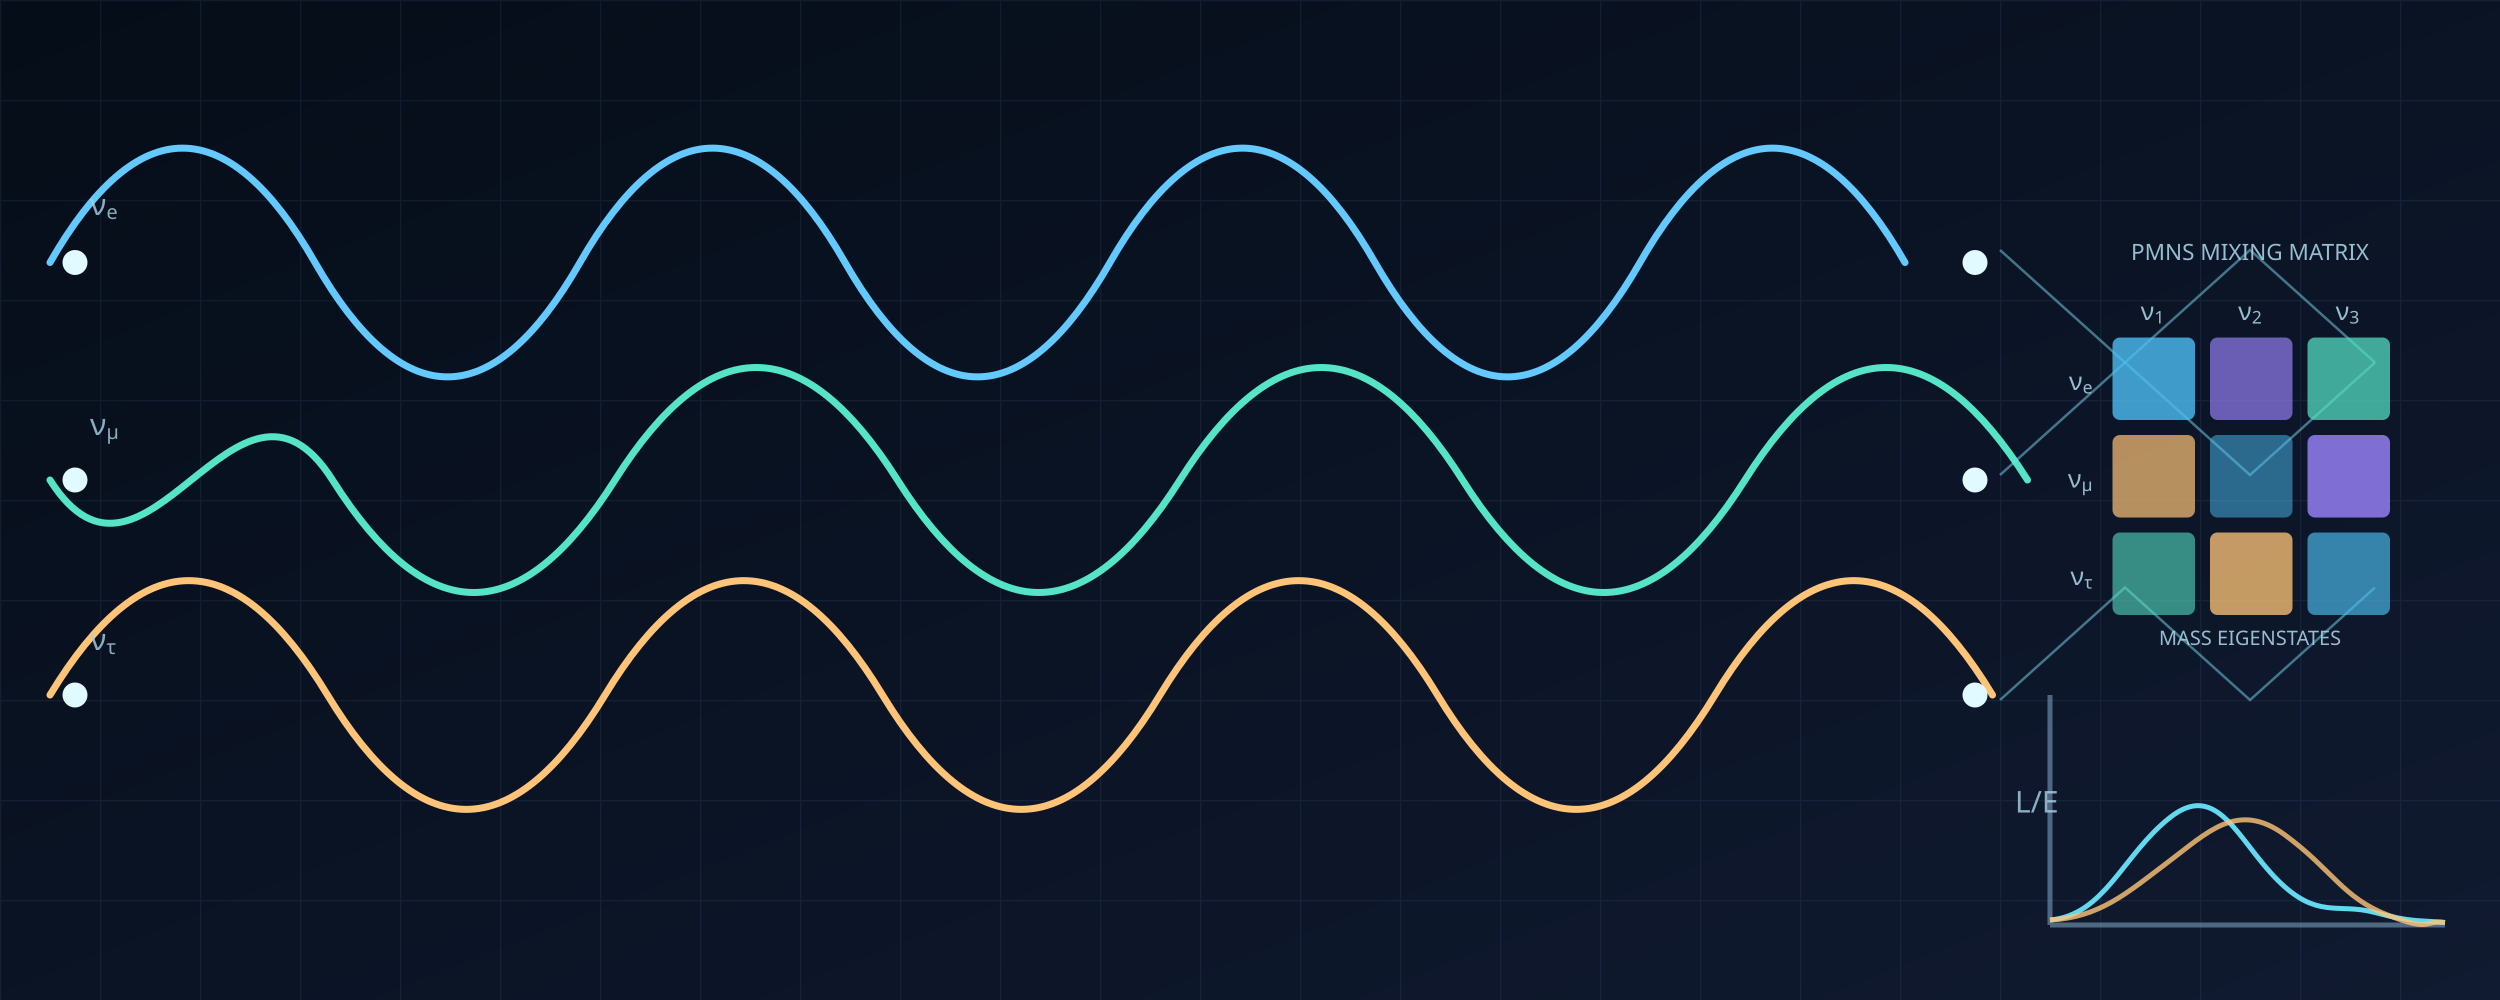
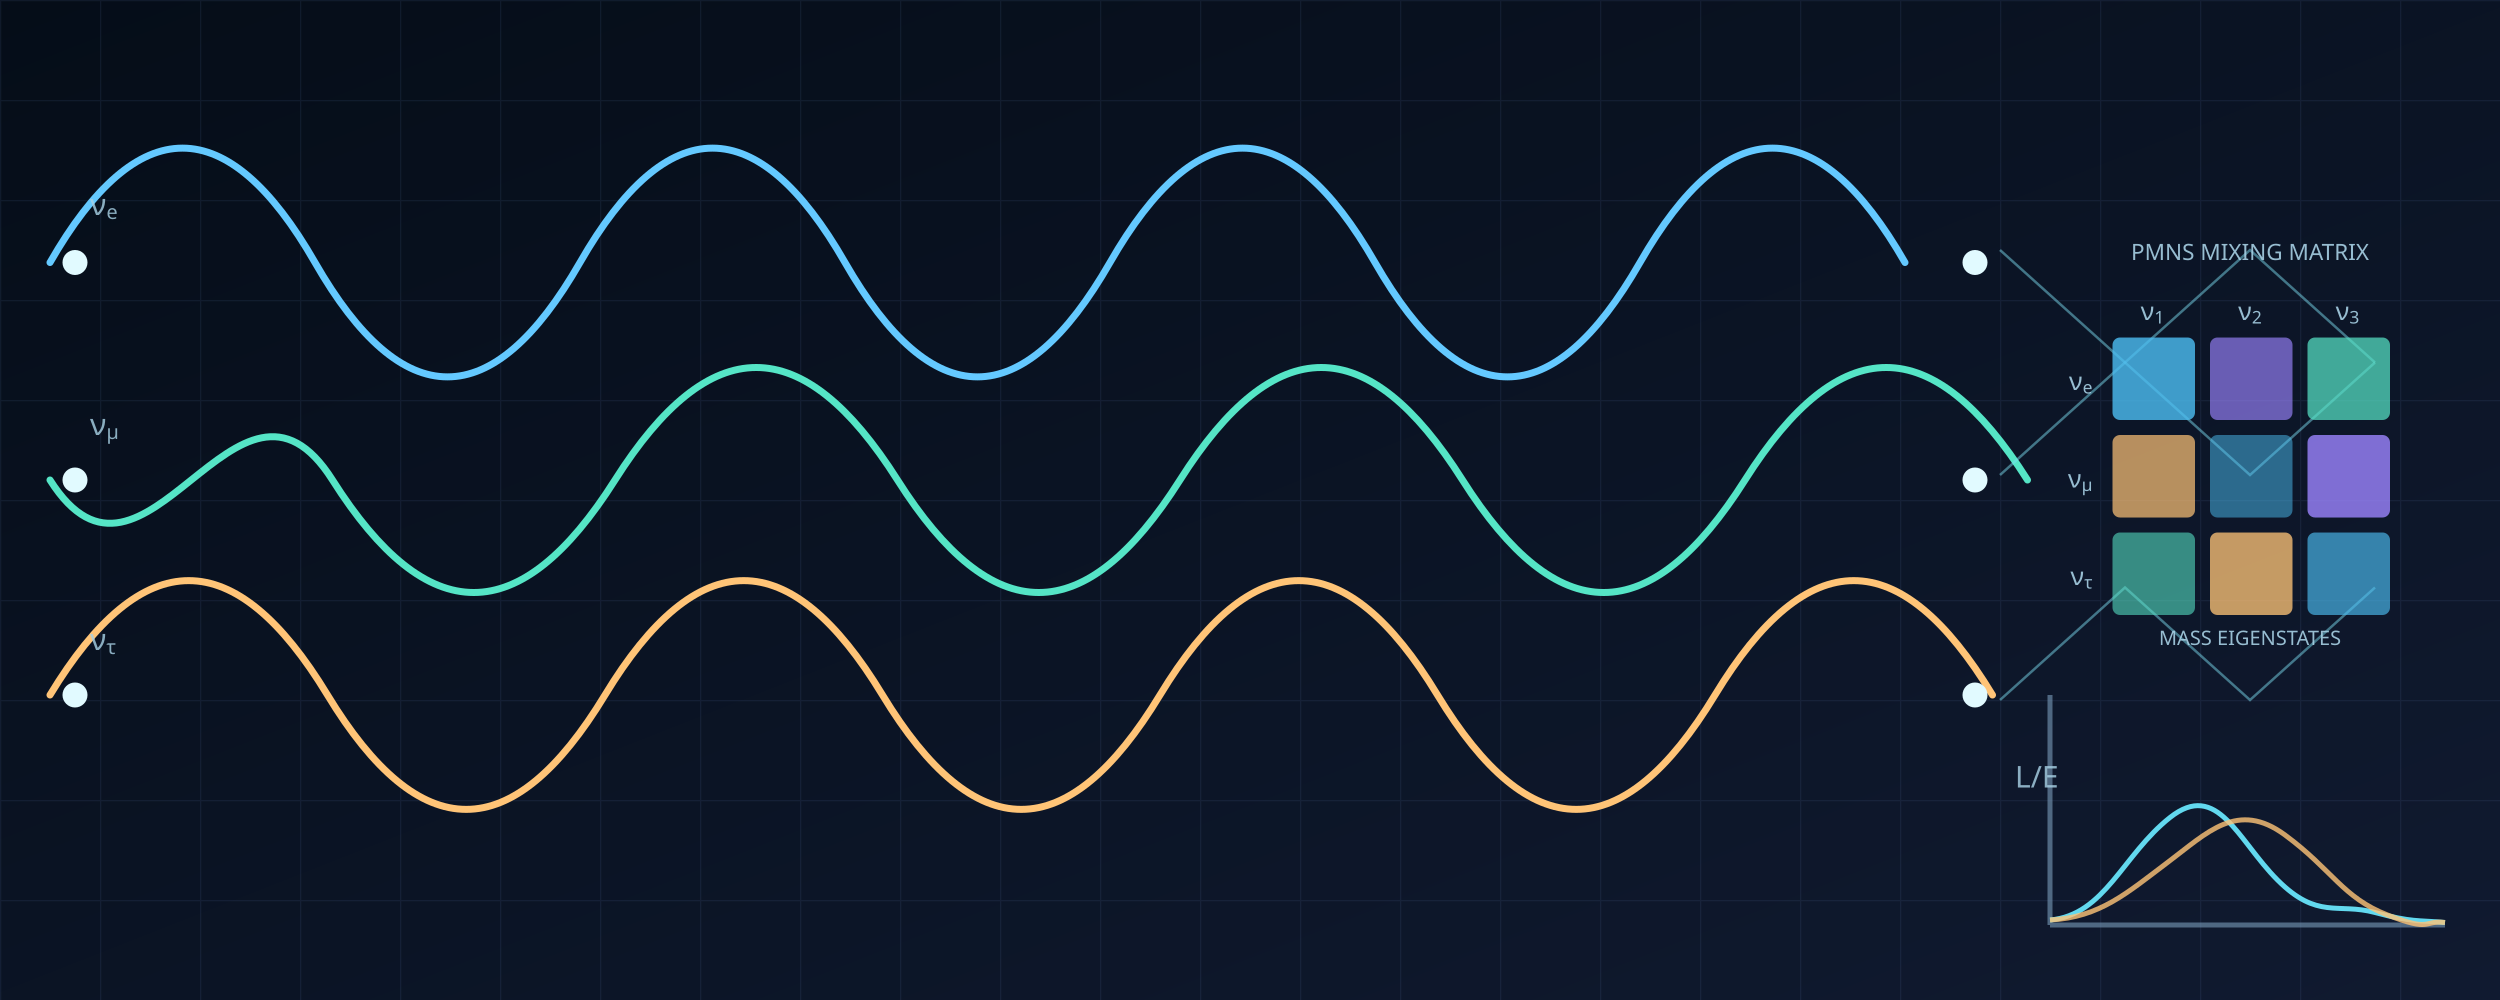
<svg xmlns="http://www.w3.org/2000/svg" viewBox="0 0 1000 400" role="img" aria-labelledby="title desc">
  <defs>
    <linearGradient id="bg" x2="1" y2="1">
      <stop stop-color="#050d18" />
      <stop offset="1" stop-color="#101a30" />
    </linearGradient>
    <linearGradient id="beam">
      <stop stop-color="#5ad7f0" stop-opacity="0" />
      <stop offset=".45" stop-color="#5ad7f0" stop-opacity=".8" />
      <stop offset="1" stop-color="#5ad7f0" stop-opacity="0" />
    </linearGradient>
    <radialGradient id="node">
      <stop stop-color="#efffff" />
      <stop offset=".35" stop-color="#66dff4" />
      <stop offset="1" stop-color="#2876c2" stop-opacity=".1" />
    </radialGradient>
    <pattern id="grid" width="40" height="40" patternUnits="userSpaceOnUse">
      <path d="M40 0H0V40" fill="none" stroke="#7b9ce4" stroke-opacity=".09" />
    </pattern>
  </defs>
  <g font-family="Arial, Helvetica, sans-serif" font-weight="600" paint-order="stroke" stroke="#07111c" stroke-width="3" stroke-linejoin="round">
-     <text x="30" y="70" fill="#d9f7ff" font-size="16" font-weight="700">NEUTRINO OSCILLATION</text>
+     <text x="30" y="85" fill="#d9f7ff" font-size="16" font-weight="700">NEUTRINO OSCILLATION</text>
    <text x="30" y="94" fill="#a8eafa" font-size="13">FLAVOR STATES</text>
  </g>
  <rect width="1000" height="400" fill="url(#bg)" />
  <rect width="1000" height="400" fill="url(#grid)" />
  <g fill="none" stroke-width="2.8" stroke-linecap="round">
    <path d="M20 105C55 44 91 44 126 105S197 166 232 105 303 44 338 105 409 166 444 105 515 44 550 105 621 166 656 105 727 44 762 105" stroke="#64c9ff" />
    <path d="M20 192C58 252 95 132 133 192S208 252 246 192 321 132 359 192 434 252 472 192 547 132 585 192 660 252 698 192 773 132 811 192" stroke="#55e5c6" />
    <path d="M20 278C57 217 94 217 131 278S205 339 242 278 316 217 353 278 427 339 464 278 538 217 575 278 649 339 686 278 760 217 797 278" stroke="#ffc477" />
  </g>
  <g fill="none" stroke="url(#beam)" stroke-width="22" opacity=".5">
    <path d="M20 105H820" />
    <path d="M20 192H820" />
    <path d="M20 278H820" />
  </g>
  <g fill="#e1faff">
    <circle cx="30" cy="105" r="5" />
    <circle cx="30" cy="192" r="5" />
    <circle cx="30" cy="278" r="5" />
    <circle cx="790" cy="105" r="5" />
    <circle cx="790" cy="192" r="5" />
    <circle cx="790" cy="278" r="5" />
  </g>
  <g stroke="#7edff2" stroke-opacity=".48" fill="none">
    <path d="M800 100L850 145L900 100L950 145" />
    <path d="M800 190L850 145L900 190L950 145" />
    <path d="M800 280L850 235L900 280L950 235" />
  </g>
  <g transform="translate(845 135)">
    <rect x="0" y="0" width="33" height="33" rx="3" fill="#4cbef2" fill-opacity=".8" />
    <rect x="39" y="0" width="33" height="33" rx="3" fill="#9b85ff" fill-opacity=".65" />
    <rect x="78" y="0" width="33" height="33" rx="3" fill="#57e2c5" fill-opacity=".72" />
    <rect x="0" y="39" width="33" height="33" rx="3" fill="#ffc477" fill-opacity=".7" />
    <rect x="39" y="39" width="33" height="33" rx="3" fill="#4cbef2" fill-opacity=".5" />
    <rect x="78" y="39" width="33" height="33" rx="3" fill="#9b85ff" fill-opacity=".8" />
    <rect x="0" y="78" width="33" height="33" rx="3" fill="#57e2c5" fill-opacity=".58" />
    <rect x="39" y="78" width="33" height="33" rx="3" fill="#ffc477" fill-opacity=".76" />
    <rect x="78" y="78" width="33" height="33" rx="3" fill="#4cbef2" fill-opacity=".65" />
  </g>
  <g fill="#a6cfe3" font-family="sans-serif" font-size="10" opacity=".9">
    <text x="900" y="104" text-anchor="middle" font-size="9">PMNS MIXING MATRIX</text>
    <text x="861" y="128" text-anchor="middle">ν<tspan baseline-shift="sub" font-size="7">1</tspan>
    </text>
    <text x="900" y="128" text-anchor="middle">ν<tspan baseline-shift="sub" font-size="7">2</tspan>
    </text>
    <text x="939" y="128" text-anchor="middle">ν<tspan baseline-shift="sub" font-size="7">3</tspan>
    </text>
    <text x="837" y="156" text-anchor="end">ν<tspan baseline-shift="sub" font-size="7">e</tspan>
    </text>
    <text x="837" y="195" text-anchor="end">ν<tspan baseline-shift="sub" font-size="7">μ</tspan>
    </text>
    <text x="837" y="234" text-anchor="end">ν<tspan baseline-shift="sub" font-size="7">τ</tspan>
    </text>
    <text x="900" y="258" text-anchor="middle" font-size="8">MASS EIGENSTATES</text>
  </g>
  <g fill="none" stroke-width="2">
    <path d="M820 370H978M820 370V278" stroke="#7a9dbb" stroke-opacity=".6" />
    <path d="M820 368C842 366 849 342 868 327S895 336 911 352 935 361 950 365 967 368 978 369" stroke="#62d9ef" />
    <path d="M820 368C840 367 851 357 867 345S895 320 914 334 937 359 955 366 969 368 978 369" stroke="#ffc477" stroke-opacity=".8" />
  </g>
  <g fill="#a6cfe3" font-family="sans-serif" font-size="12" opacity=".82">
    <text x="36" y="86">ν<tspan baseline-shift="sub" font-size="8">e</tspan>
    </text>
    <text x="36" y="174">ν<tspan baseline-shift="sub" font-size="8">μ</tspan>
    </text>
    <text x="36" y="260">ν<tspan baseline-shift="sub" font-size="8">τ</tspan>
    </text>
-     <text x="806" y="325">L/E</text>
+     <text x="806" y="315">L/E</text>
  </g>
</svg>
